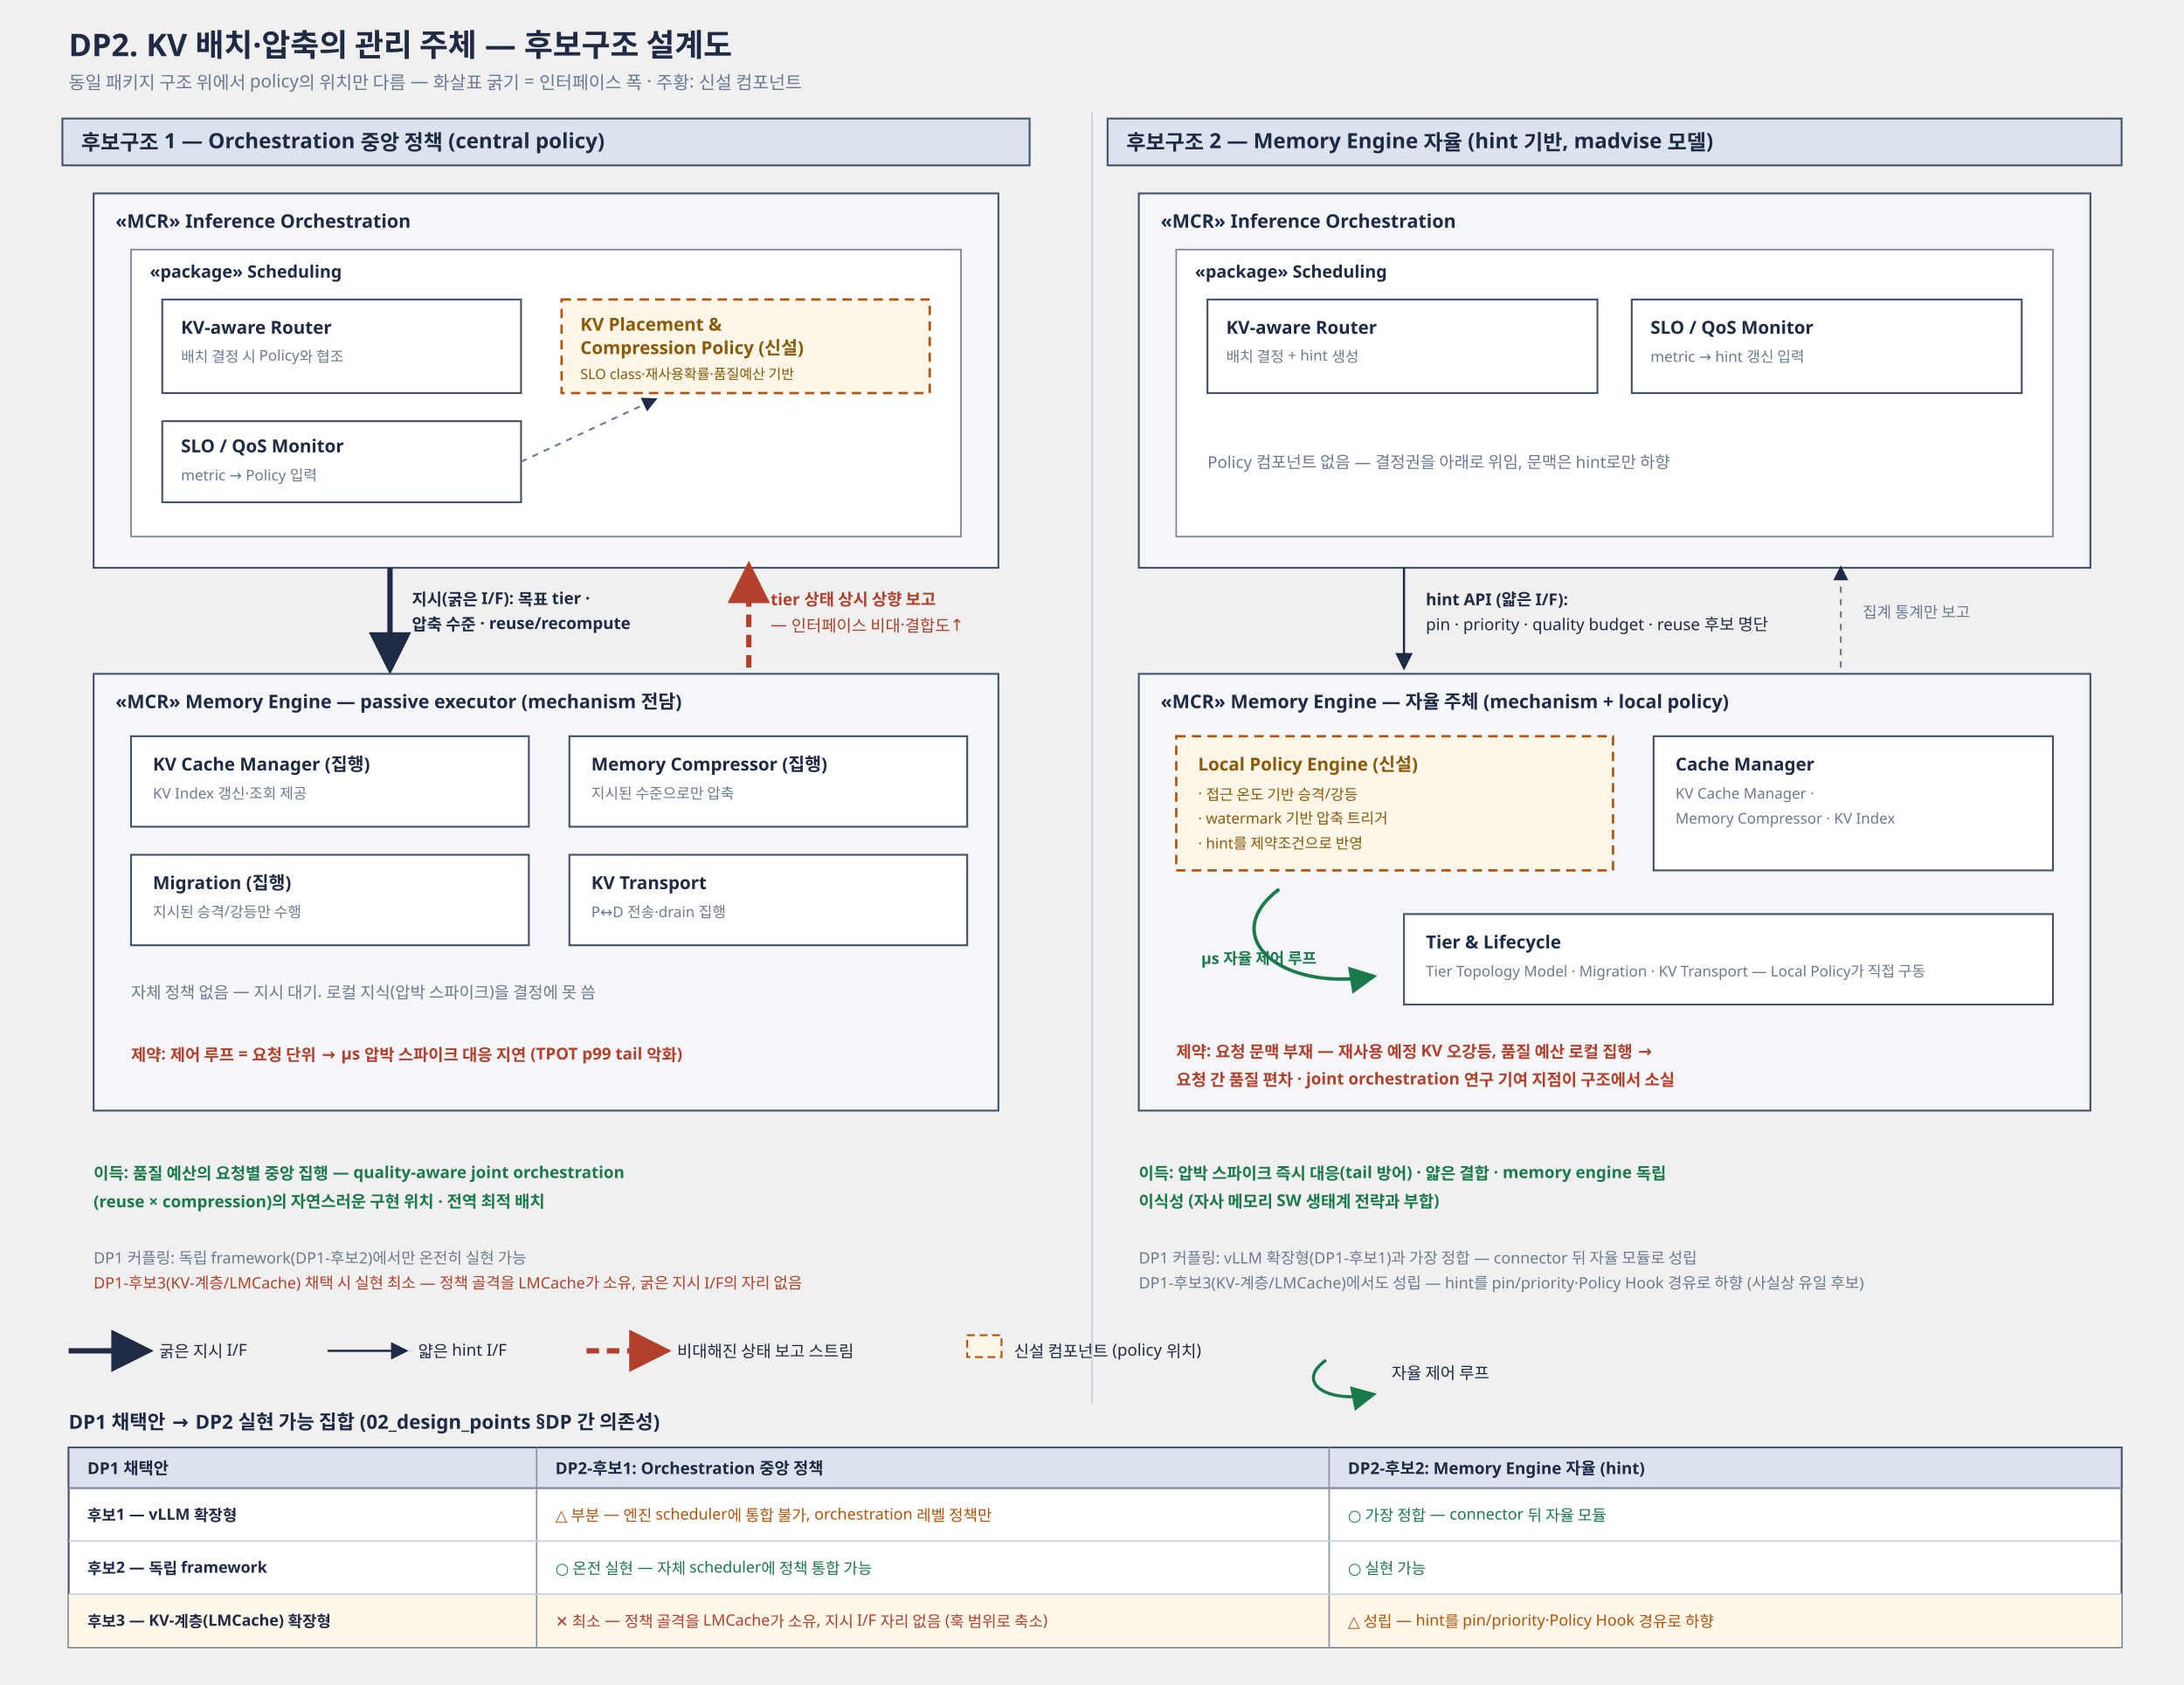
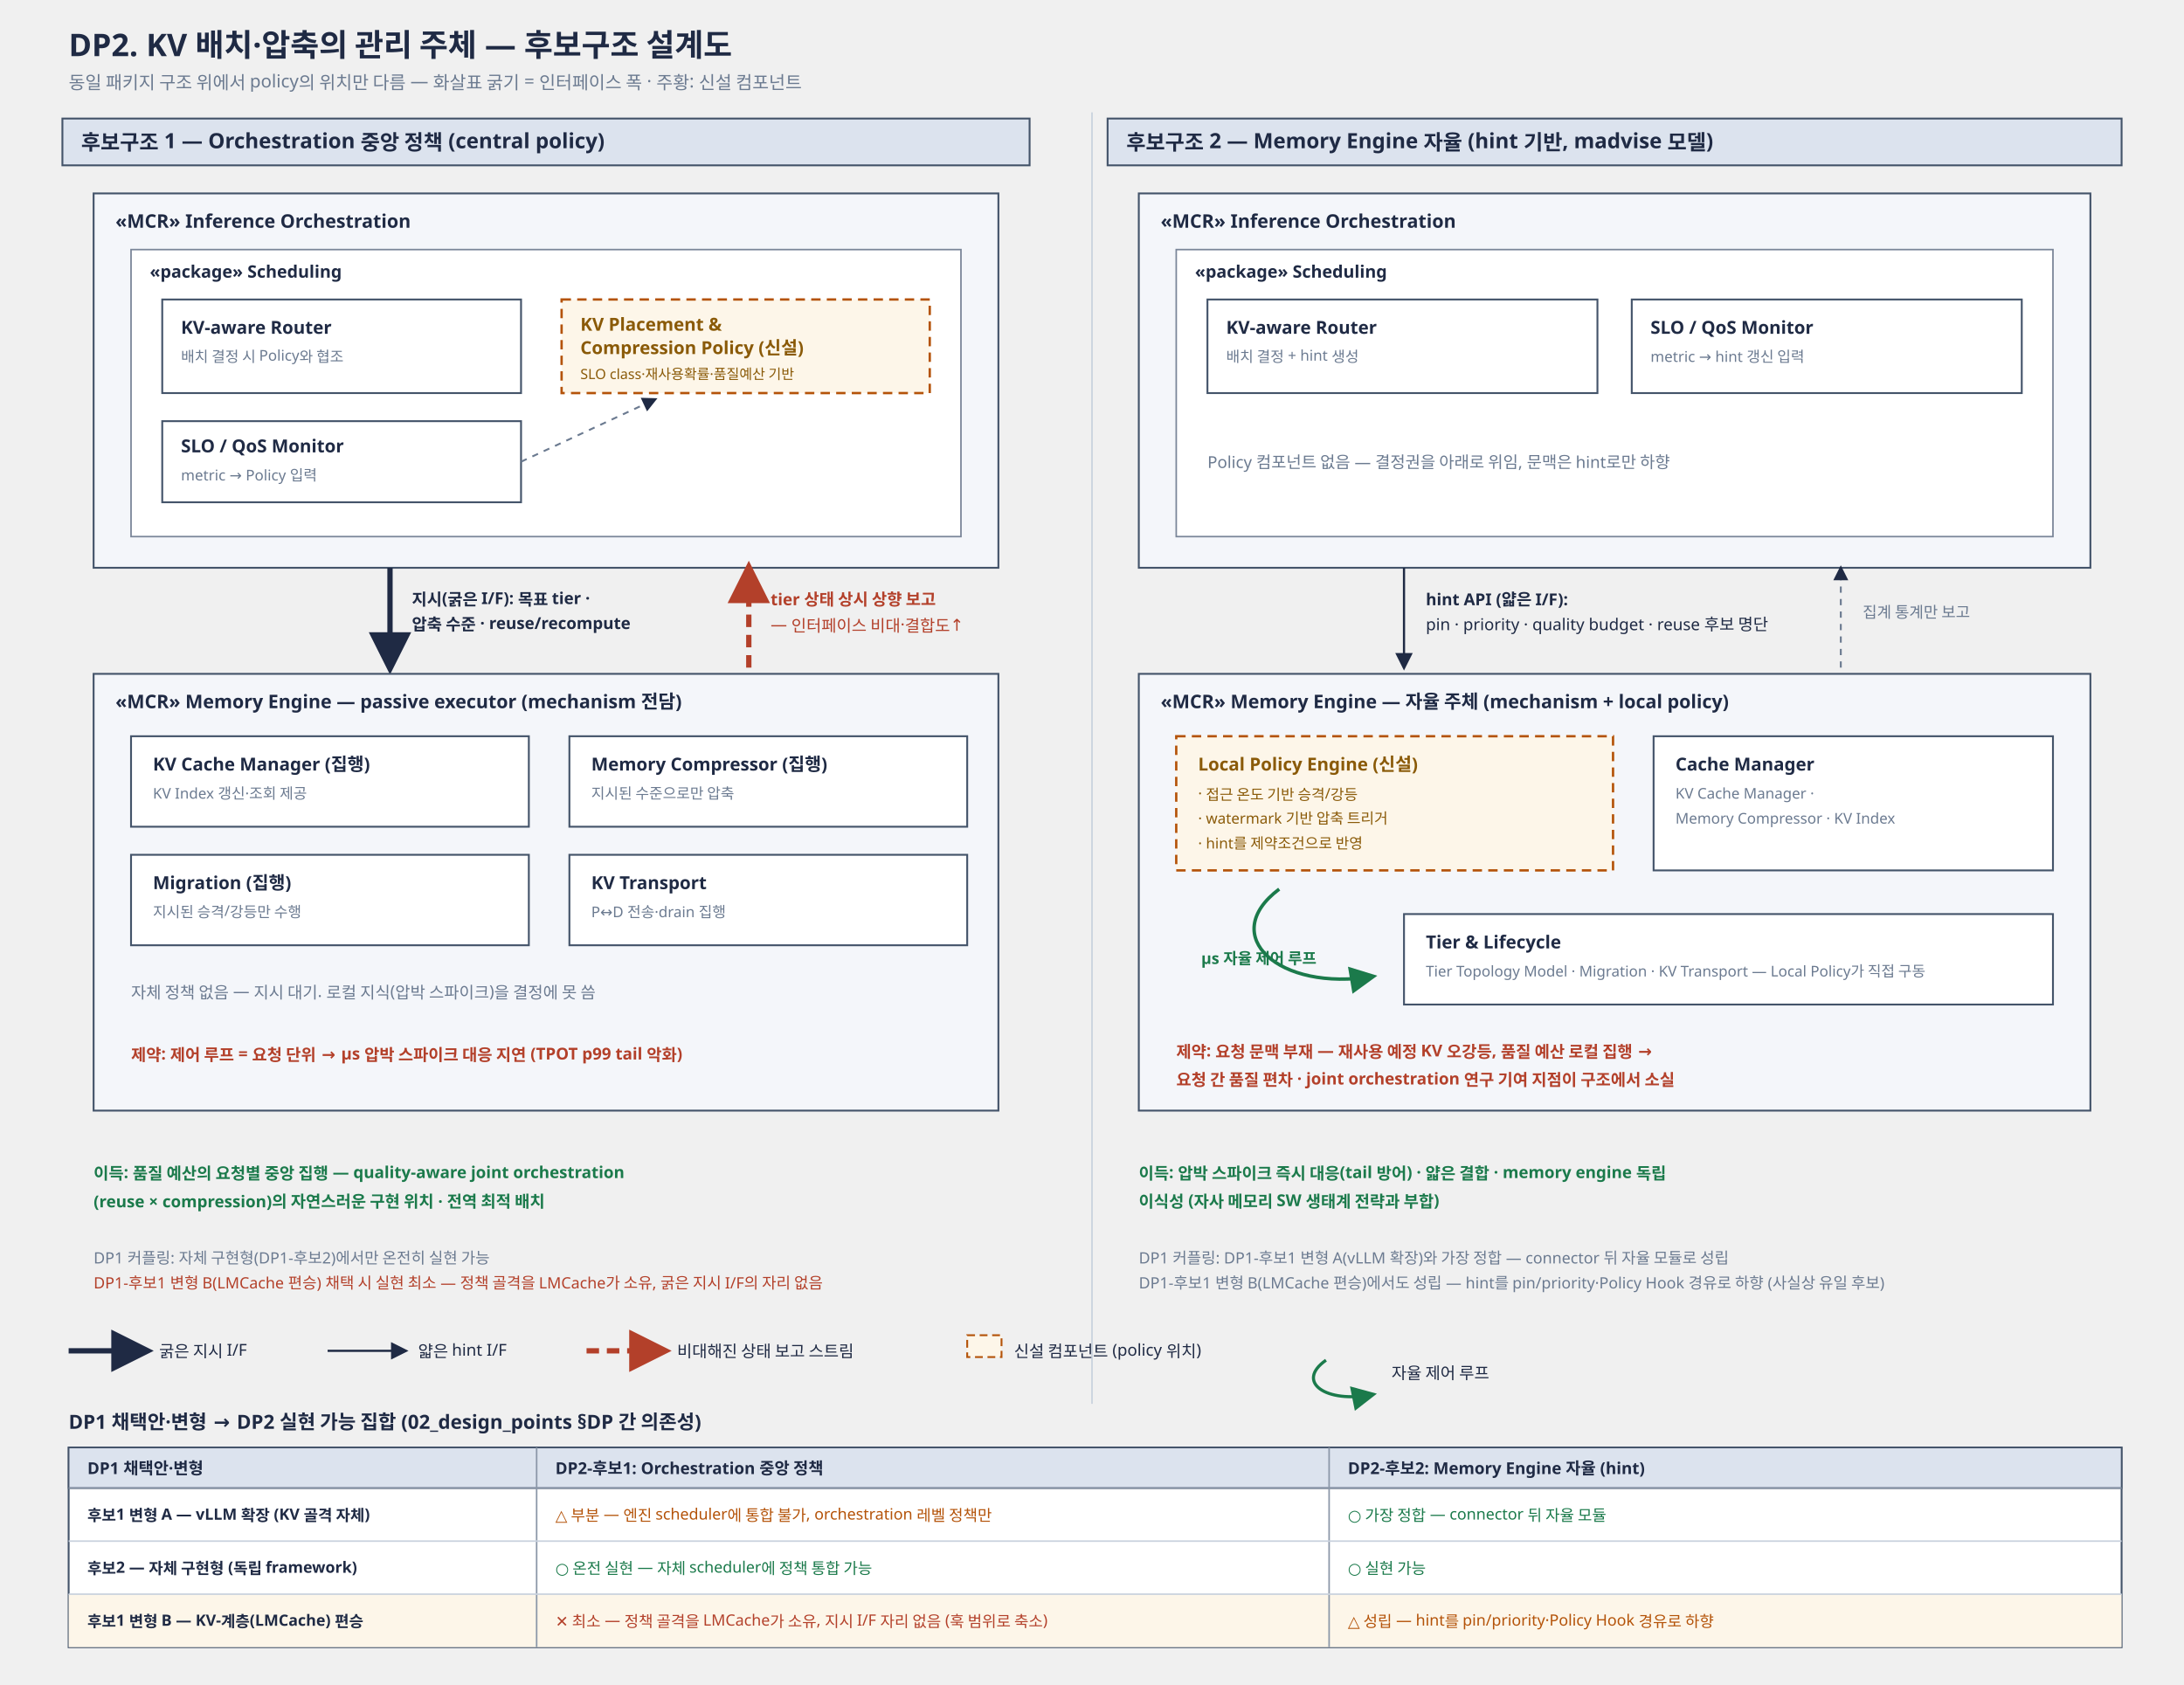
<svg xmlns="http://www.w3.org/2000/svg" viewBox="0 0 1400 1080" font-family="'Malgun Gothic','Apple SD Gothic Neo','Noto Sans KR',sans-serif">
  <defs>
    <marker id="arr2" viewBox="0 0 12 12" refX="10" refY="6" markerWidth="8" markerHeight="8" orient="auto">
      <path d="M0,0 L12,6 L0,12 z" fill="#1F2A44" />
    </marker>
    <marker id="arrRed" viewBox="0 0 12 12" refX="10" refY="6" markerWidth="8" markerHeight="8" orient="auto">
      <path d="M0,0 L12,6 L0,12 z" fill="#B3402A" />
    </marker>
    <marker id="arrGrn2" viewBox="0 0 12 12" refX="10" refY="6" markerWidth="8" markerHeight="8" orient="auto">
      <path d="M0,0 L12,6 L0,12 z" fill="#1B7A4B" />
    </marker>
  </defs>
  <text x="44" y="36" font-size="20" font-weight="700" fill="#1F2A44">DP2. KV 배치·압축의 관리 주체 — 후보구조 설계도</text>
  <text x="44" y="57" font-size="11.5" fill="#6B7A90">동일 패키지 구조 위에서 policy의 위치만 다름 — 화살표 굵기 = 인터페이스 폭 · 주황: 신설 컴포넌트</text>
  <line x1="700" y1="72" x2="700" y2="900" stroke="#C9D2DE" stroke-width="1" />
  <rect x="40" y="76" width="620" height="30" fill="#DCE3EE" stroke="#44546A" stroke-width="1.2" />
  <text x="52" y="96" font-size="13.5" font-weight="700" fill="#1F2A44">후보구조 1 — Orchestration 중앙 정책 (central policy)</text>
  <rect x="60" y="124" width="580" height="240" fill="#F4F6FA" stroke="#44546A" stroke-width="1.2" />
  <text x="74" y="146" font-size="12" font-weight="700" fill="#1F2A44">«MCR» Inference Orchestration</text>
  <rect x="84" y="160" width="532" height="184" fill="#FFFFFF" stroke="#7A8699" stroke-width="1" />
  <text x="96" y="178" font-size="11" font-weight="700" fill="#1F2A44">«package» Scheduling</text>
  <rect x="104" y="192" width="230" height="60" fill="#FFFFFF" stroke="#44546A" stroke-width="1.2" />
  <text x="116" y="214" font-size="11.5" font-weight="700" fill="#1F2A44">KV-aware Router</text>
  <text x="116" y="232" font-size="9.5" fill="#6B7A90">배치 결정 시 Policy와 협조</text>
  <rect x="360" y="192" width="236" height="60" fill="#FDF6E9" stroke="#B45309" stroke-width="1.5" stroke-dasharray="6,4" />
  <text x="372" y="212" font-size="11.5" font-weight="700" fill="#8A5A08">KV Placement &amp;</text>
  <text x="372" y="227" font-size="11.5" font-weight="700" fill="#8A5A08">Compression Policy (신설)</text>
  <text x="372" y="243" font-size="9" fill="#8A5A08">SLO class·재사용확률·품질예산 기반</text>
  <rect x="104" y="270" width="230" height="52" fill="#FFFFFF" stroke="#44546A" stroke-width="1.2" />
  <text x="116" y="290" font-size="11.5" font-weight="700" fill="#1F2A44">SLO / QoS Monitor</text>
  <text x="116" y="308" font-size="9.5" fill="#6B7A90">metric → Policy 입력</text>
  <line x1="334" y1="296" x2="420" y2="256" stroke="#6B7A90" stroke-width="1.2" stroke-dasharray="4,4" marker-end="url(#arr2)" />
  <line x1="250" y1="364" x2="250" y2="428" stroke="#1F2A44" stroke-width="3.4" marker-end="url(#arr2)" />
  <text x="264" y="388" font-size="10.5" font-weight="700" fill="#1F2A44">지시(굵은 I/F): 목표 tier ·</text>
  <text x="264" y="404" font-size="10.5" font-weight="700" fill="#1F2A44">압축 수준 · reuse/recompute</text>
  <line x1="480" y1="428" x2="480" y2="364" stroke="#B3402A" stroke-width="3.4" stroke-dasharray="8,5" marker-end="url(#arrRed)" />
  <text x="494" y="388" font-size="10.5" font-weight="700" fill="#B3402A">tier 상태 상시 상향 보고</text>
  <text x="494" y="404" font-size="10.5" fill="#B3402A">— 인터페이스 비대·결합도↑</text>
  <rect x="60" y="432" width="580" height="280" fill="#F4F6FA" stroke="#44546A" stroke-width="1.2" />
  <text x="74" y="454" font-size="12" font-weight="700" fill="#1F2A44">«MCR» Memory Engine — passive executor (mechanism 전담)</text>
  <rect x="84" y="472" width="255" height="58" fill="#FFFFFF" stroke="#44546A" stroke-width="1.2" />
  <text x="98" y="494" font-size="11.5" font-weight="700" fill="#1F2A44">KV Cache Manager (집행)</text>
  <text x="98" y="512" font-size="9.5" fill="#6B7A90">KV Index 갱신·조회 제공</text>
  <rect x="365" y="472" width="255" height="58" fill="#FFFFFF" stroke="#44546A" stroke-width="1.2" />
  <text x="379" y="494" font-size="11.5" font-weight="700" fill="#1F2A44">Memory Compressor (집행)</text>
  <text x="379" y="512" font-size="9.5" fill="#6B7A90">지시된 수준으로만 압축</text>
  <rect x="84" y="548" width="255" height="58" fill="#FFFFFF" stroke="#44546A" stroke-width="1.2" />
  <text x="98" y="570" font-size="11.5" font-weight="700" fill="#1F2A44">Migration (집행)</text>
  <text x="98" y="588" font-size="9.5" fill="#6B7A90">지시된 승격/강등만 수행</text>
  <rect x="365" y="548" width="255" height="58" fill="#FFFFFF" stroke="#44546A" stroke-width="1.2" />
  <text x="379" y="570" font-size="11.5" font-weight="700" fill="#1F2A44">KV Transport</text>
  <text x="379" y="588" font-size="9.5" fill="#6B7A90">P↔D 전송·drain 집행</text>
  <text x="84" y="640" font-size="10.5" fill="#6B7A90">자체 정책 없음 — 지시 대기. 로컬 지식(압박 스파이크)을 결정에 못 씀</text>
  <text x="84" y="680" font-size="10.5" fill="#B3402A" font-weight="700">제약: 제어 루프 = 요청 단위 → μs 압박 스파이크 대응 지연 (TPOT p99 tail 악화)</text>
  <text x="60" y="756" font-size="10.5" fill="#1B7A4B" font-weight="700">이득: 품질 예산의 요청별 중앙 집행 — quality-aware joint orchestration</text>
  <text x="60" y="774" font-size="10.5" fill="#1B7A4B" font-weight="700">(reuse × compression)의 자연스러운 구현 위치 · 전역 최적 배치</text>
-   <text x="60" y="810" font-size="10" fill="#6B7A90">DP1 커플링: 독립 framework(DP1-후보2)에서만 온전히 실현 가능</text>
-   <text x="60" y="826" font-size="10" fill="#B3402A">DP1-후보3(KV-계층/LMCache) 채택 시 실현 최소 — 정책 골격을 LMCache가 소유, 굵은 지시 I/F의 자리 없음</text>
+   <text x="60" y="810" font-size="10" fill="#6B7A90">DP1 커플링: 자체 구현형(DP1-후보2)에서만 온전히 실현 가능</text>
+   <text x="60" y="826" font-size="10" fill="#B3402A">DP1-후보1 변형 B(LMCache 편승) 채택 시 실현 최소 — 정책 골격을 LMCache가 소유, 굵은 지시 I/F의 자리 없음</text>
  <rect x="710" y="76" width="650" height="30" fill="#DCE3EE" stroke="#44546A" stroke-width="1.2" />
  <text x="722" y="96" font-size="13.5" font-weight="700" fill="#1F2A44">후보구조 2 — Memory Engine 자율 (hint 기반, madvise 모델)</text>
  <rect x="730" y="124" width="610" height="240" fill="#F4F6FA" stroke="#44546A" stroke-width="1.2" />
  <text x="744" y="146" font-size="12" font-weight="700" fill="#1F2A44">«MCR» Inference Orchestration</text>
  <rect x="754" y="160" width="562" height="184" fill="#FFFFFF" stroke="#7A8699" stroke-width="1" />
  <text x="766" y="178" font-size="11" font-weight="700" fill="#1F2A44">«package» Scheduling</text>
  <rect x="774" y="192" width="250" height="60" fill="#FFFFFF" stroke="#44546A" stroke-width="1.2" />
  <text x="786" y="214" font-size="11.5" font-weight="700" fill="#1F2A44">KV-aware Router</text>
  <text x="786" y="232" font-size="9.5" fill="#6B7A90">배치 결정 + hint 생성</text>
  <rect x="1046" y="192" width="250" height="60" fill="#FFFFFF" stroke="#44546A" stroke-width="1.2" />
  <text x="1058" y="214" font-size="11.5" font-weight="700" fill="#1F2A44">SLO / QoS Monitor</text>
  <text x="1058" y="232" font-size="9.5" fill="#6B7A90">metric → hint 갱신 입력</text>
  <text x="774" y="300" font-size="10.5" fill="#6B7A90">Policy 컴포넌트 없음 — 결정권을 아래로 위임, 문맥은 hint로만 하향</text>
  <line x1="900" y1="364" x2="900" y2="428" stroke="#1F2A44" stroke-width="1.4" marker-end="url(#arr2)" />
  <text x="914" y="388" font-size="10.5" font-weight="700" fill="#1F2A44">hint API (얇은 I/F):</text>
  <text x="914" y="404" font-size="10.5" fill="#1F2A44">pin · priority · quality budget · reuse 후보 명단</text>
  <line x1="1180" y1="428" x2="1180" y2="364" stroke="#6B7A90" stroke-width="1.2" stroke-dasharray="4,4" marker-end="url(#arr2)" />
  <text x="1194" y="396" font-size="10" fill="#6B7A90">집계 통계만 보고</text>
  <rect x="730" y="432" width="610" height="280" fill="#F4F6FA" stroke="#44546A" stroke-width="1.2" />
  <text x="744" y="454" font-size="12" font-weight="700" fill="#1F2A44">«MCR» Memory Engine — 자율 주체 (mechanism + local policy)</text>
  <rect x="754" y="472" width="280" height="86" fill="#FDF6E9" stroke="#B45309" stroke-width="1.5" stroke-dasharray="6,4" />
  <text x="768" y="494" font-size="11.5" font-weight="700" fill="#8A5A08">Local Policy Engine (신설)</text>
  <text x="768" y="512" font-size="9.5" fill="#8A5A08">· 접근 온도 기반 승격/강등</text>
  <text x="768" y="528" font-size="9.5" fill="#8A5A08">· watermark 기반 압축 트리거</text>
  <text x="768" y="544" font-size="9.5" fill="#8A5A08">· hint를 제약조건으로 반영</text>
  <rect x="1060" y="472" width="256" height="86" fill="#FFFFFF" stroke="#44546A" stroke-width="1.2" />
  <text x="1074" y="494" font-size="11.5" font-weight="700" fill="#1F2A44">Cache Manager</text>
  <text x="1074" y="512" font-size="9.5" fill="#6B7A90">KV Cache Manager ·</text>
  <text x="1074" y="528" font-size="9.5" fill="#6B7A90">Memory Compressor · KV Index</text>
  <path d="M 820 570 C 780 600, 820 636, 880 626" fill="none" stroke="#1B7A4B" stroke-width="2.2" marker-end="url(#arrGrn2)" />
  <text x="770" y="618" font-size="10" font-weight="700" fill="#1B7A4B">μs 자율 제어 루프</text>
  <rect x="900" y="586" width="416" height="58" fill="#FFFFFF" stroke="#44546A" stroke-width="1.2" />
  <text x="914" y="608" font-size="11.5" font-weight="700" fill="#1F2A44">Tier &amp; Lifecycle</text>
  <text x="914" y="626" font-size="9.5" fill="#6B7A90">Tier Topology Model · Migration · KV Transport — Local Policy가 직접 구동</text>
  <text x="754" y="678" font-size="10.5" fill="#B3402A" font-weight="700">제약: 요청 문맥 부재 — 재사용 예정 KV 오강등, 품질 예산 로컬 집행 →</text>
  <text x="754" y="696" font-size="10.5" fill="#B3402A" font-weight="700">요청 간 품질 편차 · joint orchestration 연구 기여 지점이 구조에서 소실</text>
  <text x="730" y="756" font-size="10.5" fill="#1B7A4B" font-weight="700">이득: 압박 스파이크 즉시 대응(tail 방어) · 얇은 결합 · memory engine 독립</text>
  <text x="730" y="774" font-size="10.5" fill="#1B7A4B" font-weight="700">이식성 (자사 메모리 SW 생태계 전략과 부합)</text>
-   <text x="730" y="810" font-size="10" fill="#6B7A90">DP1 커플링: vLLM 확장형(DP1-후보1)과 가장 정합 — connector 뒤 자율 모듈로 성립</text>
-   <text x="730" y="826" font-size="10" fill="#6B7A90">DP1-후보3(KV-계층/LMCache)에서도 성립 — hint를 pin/priority·Policy Hook 경유로 하향 (사실상 유일 후보)</text>
+   <text x="730" y="810" font-size="10" fill="#6B7A90">DP1 커플링: DP1-후보1 변형 A(vLLM 확장)와 가장 정합 — connector 뒤 자율 모듈로 성립</text>
+   <text x="730" y="826" font-size="10" fill="#6B7A90">DP1-후보1 변형 B(LMCache 편승)에서도 성립 — hint를 pin/priority·Policy Hook 경유로 하향 (사실상 유일 후보)</text>
  <line x1="44" y1="866" x2="94" y2="866" stroke="#1F2A44" stroke-width="3.4" marker-end="url(#arr2)" />
  <text x="102" y="870" font-size="10.5" fill="#1F2A44">굵은 지시 I/F</text>
  <line x1="210" y1="866" x2="260" y2="866" stroke="#1F2A44" stroke-width="1.4" marker-end="url(#arr2)" />
  <text x="268" y="870" font-size="10.5" fill="#1F2A44">얇은 hint I/F</text>
  <line x1="376" y1="866" x2="426" y2="866" stroke="#B3402A" stroke-width="3.4" stroke-dasharray="8,5" marker-end="url(#arrRed)" />
  <text x="434" y="870" font-size="10.5" fill="#1F2A44">비대해진 상태 보고 스트림</text>
  <rect x="620" y="856" width="22" height="14" fill="#FDF6E9" stroke="#B45309" stroke-width="1.2" stroke-dasharray="5,3" />
  <text x="650" y="870" font-size="10.5" fill="#1F2A44">신설 컴포넌트 (policy 위치)</text>
  <path d="M 850 872 C 830 886, 850 900, 880 894" fill="none" stroke="#1B7A4B" stroke-width="2" marker-end="url(#arrGrn2)" />
  <text x="892" y="884" font-size="10.5" fill="#1F2A44">자율 제어 루프</text>
-   <text x="44" y="916" font-size="12.5" font-weight="700" fill="#1F2A44">DP1 채택안 → DP2 실현 가능 집합 (02_design_points §DP 간 의존성)</text>
+   <text x="44" y="916" font-size="12.5" font-weight="700" fill="#1F2A44">DP1 채택안·변형 → DP2 실현 가능 집합 (02_design_points §DP 간 의존성)</text>
  <rect x="44" y="928" width="1316" height="128" fill="#FFFFFF" stroke="#44546A" stroke-width="1.2" />
  <rect x="44" y="928" width="1316" height="26" fill="#DCE3EE" stroke="#44546A" stroke-width="1" />
  <rect x="44" y="1022" width="1316" height="34" fill="#FDF6E9" />
  <line x1="344" y1="928" x2="344" y2="1056" stroke="#8B97A8" stroke-width="1" />
  <line x1="852" y1="928" x2="852" y2="1056" stroke="#8B97A8" stroke-width="1" />
  <line x1="44" y1="954" x2="1360" y2="954" stroke="#8B97A8" stroke-width="1" />
  <line x1="44" y1="988" x2="1360" y2="988" stroke="#C9D2DE" stroke-width="1" />
  <line x1="44" y1="1022" x2="1360" y2="1022" stroke="#C9D2DE" stroke-width="1" />
  <rect x="44" y="1022" width="1316" height="34" fill="none" stroke="#44546A" stroke-width="0" />
-   <text x="56" y="945" font-size="10.5" font-weight="700" fill="#1F2A44">DP1 채택안</text>
+   <text x="56" y="945" font-size="10.5" font-weight="700" fill="#1F2A44">DP1 채택안·변형</text>
  <text x="356" y="945" font-size="10.5" font-weight="700" fill="#1F2A44">DP2-후보1: Orchestration 중앙 정책</text>
  <text x="864" y="945" font-size="10.5" font-weight="700" fill="#1F2A44">DP2-후보2: Memory Engine 자율 (hint)</text>
-   <text x="56" y="975" font-size="10" font-weight="700" fill="#1F2A44">후보1 — vLLM 확장형</text>
+   <text x="56" y="975" font-size="10" font-weight="700" fill="#1F2A44">후보1 변형 A — vLLM 확장 (KV 골격 자체)</text>
  <text x="356" y="975" font-size="10" fill="#B45309">
    <tspan font-weight="700">△</tspan> 부분 — 엔진 scheduler에 통합 불가, orchestration 레벨 정책만</text>
  <text x="864" y="975" font-size="10" fill="#1B7A4B">
    <tspan font-weight="700">○</tspan> 가장 정합 — connector 뒤 자율 모듈</text>
-   <text x="56" y="1009" font-size="10" font-weight="700" fill="#1F2A44">후보2 — 독립 framework</text>
+   <text x="56" y="1009" font-size="10" font-weight="700" fill="#1F2A44">후보2 — 자체 구현형 (독립 framework)</text>
  <text x="356" y="1009" font-size="10" fill="#1B7A4B">
    <tspan font-weight="700">○</tspan> 온전 실현 — 자체 scheduler에 정책 통합 가능</text>
  <text x="864" y="1009" font-size="10" fill="#1B7A4B">
    <tspan font-weight="700">○</tspan> 실현 가능</text>
-   <text x="56" y="1043" font-size="10" font-weight="700" fill="#1F2A44">후보3 — KV-계층(LMCache) 확장형</text>
+   <text x="56" y="1043" font-size="10" font-weight="700" fill="#1F2A44">후보1 변형 B — KV-계층(LMCache) 편승</text>
  <text x="356" y="1043" font-size="10" fill="#B3402A">
    <tspan font-weight="700">✕</tspan> 최소 — 정책 골격을 LMCache가 소유, 지시 I/F 자리 없음 (훅 범위로 축소)</text>
  <text x="864" y="1043" font-size="10" fill="#B45309">
    <tspan font-weight="700">△</tspan> 성립 — hint를 pin/priority·Policy Hook 경유로 하향</text>
</svg>
